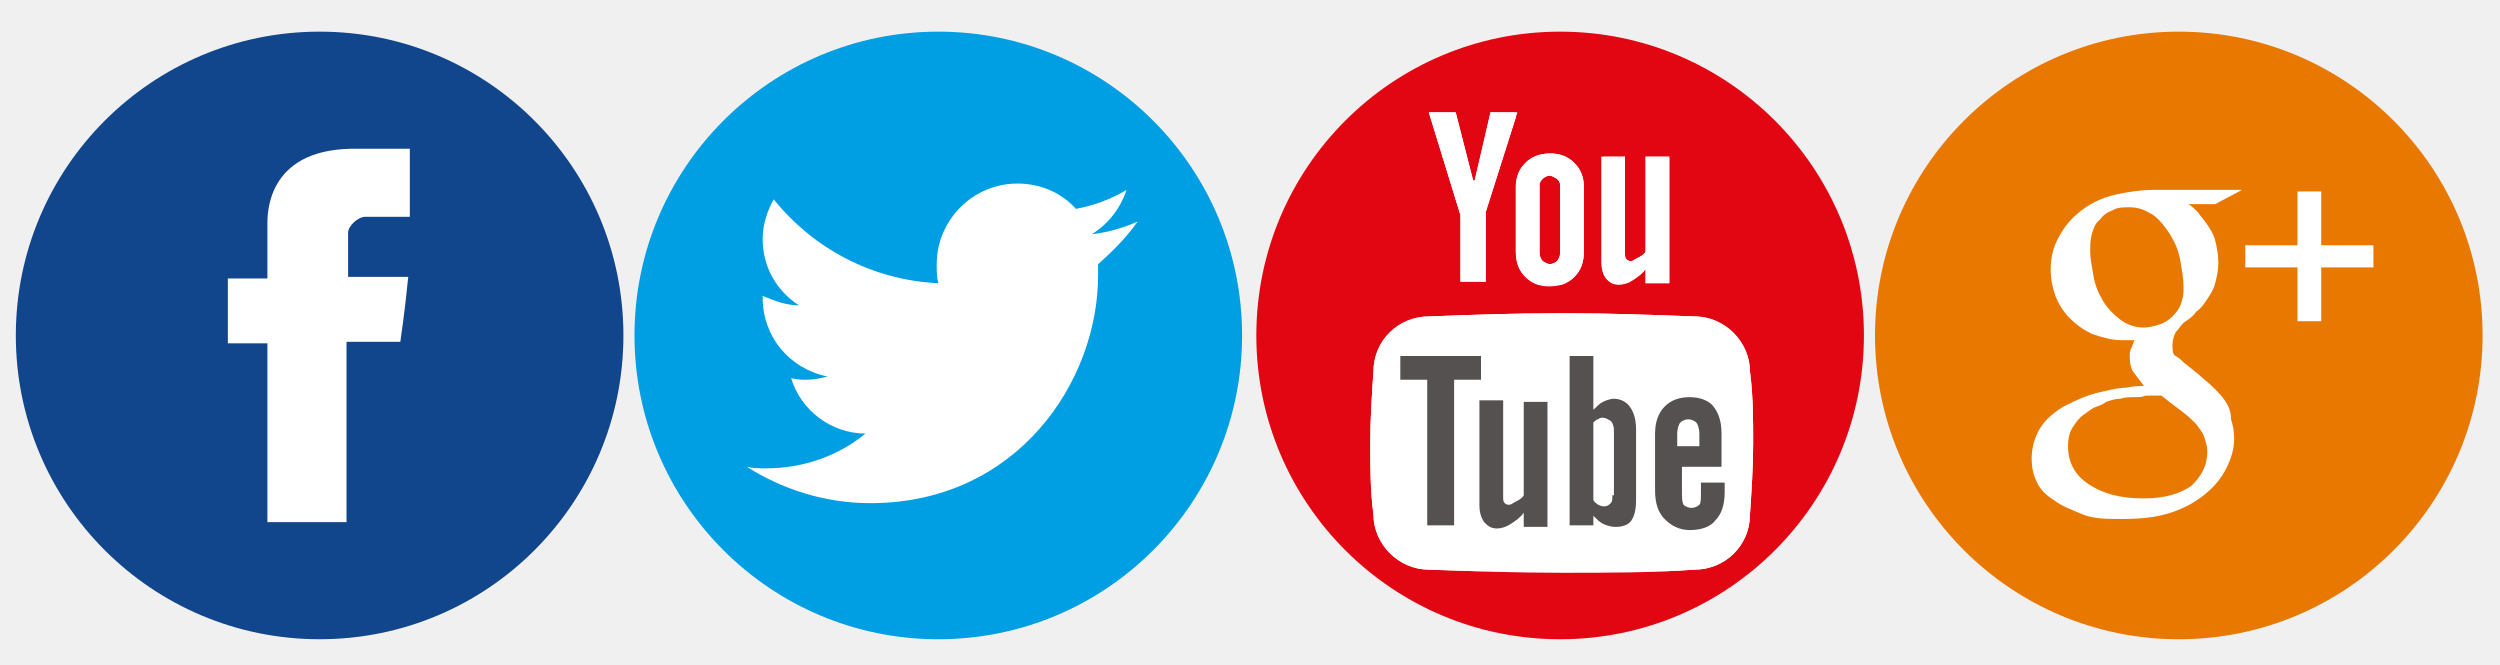
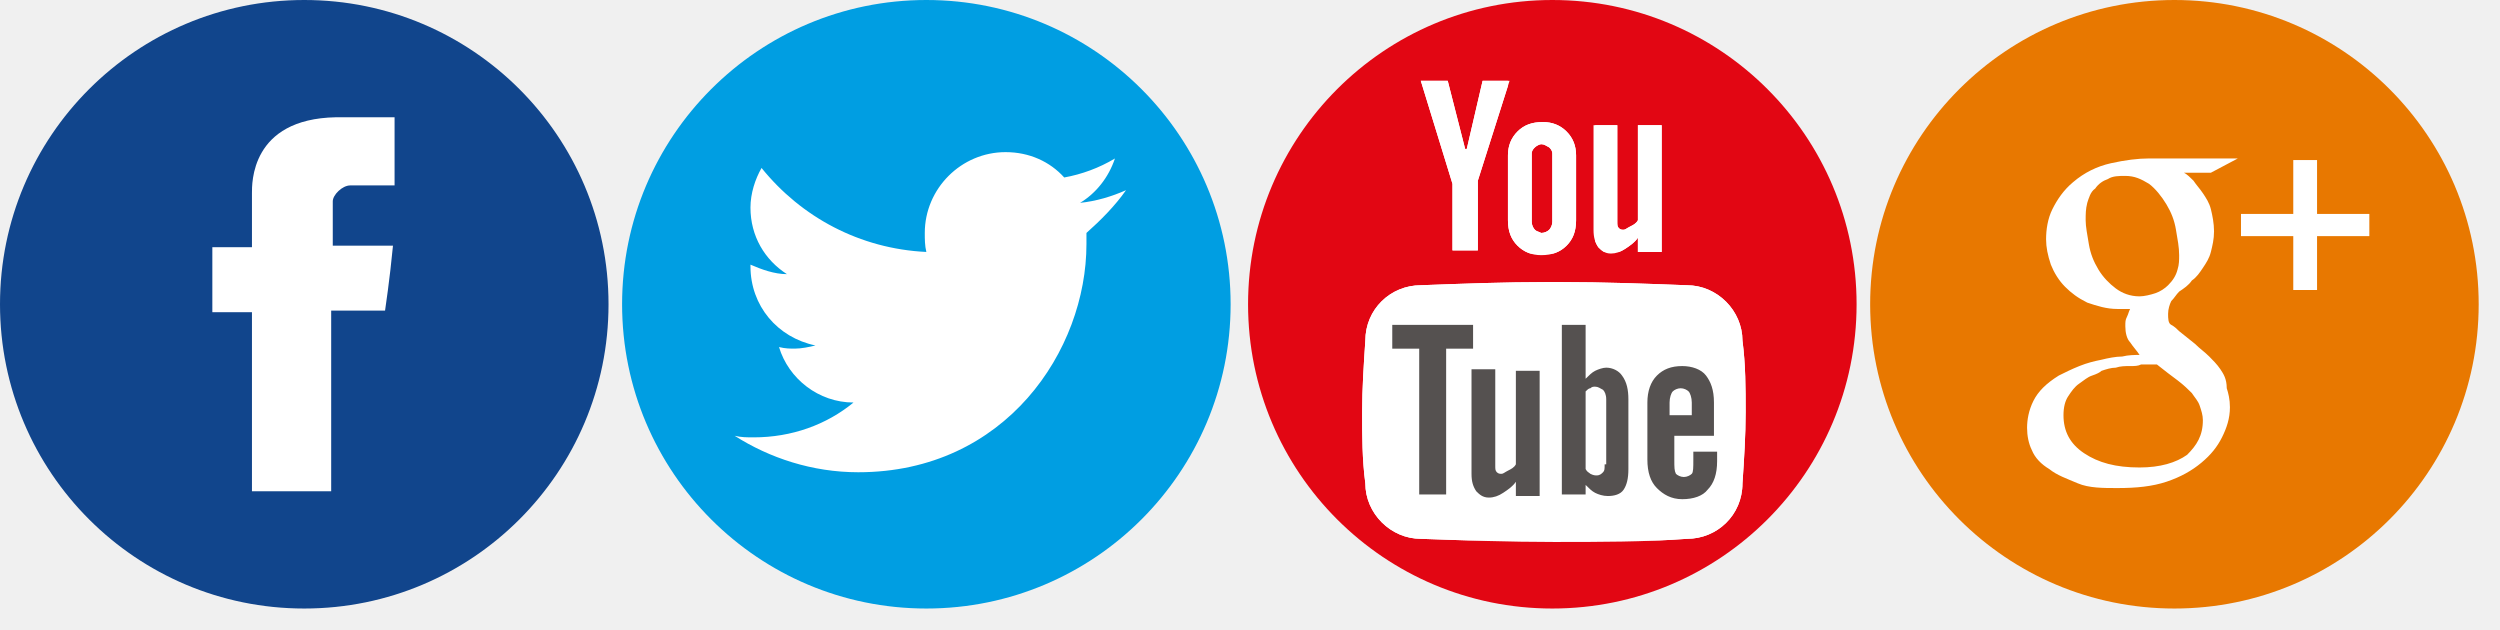
- <svg xmlns="http://www.w3.org/2000/svg" xmlns:xlink="http://www.w3.org/1999/xlink" version="1.1" id="Laag_1" x="0px" y="0px" width="158px" height="42px" viewBox="0 0 158 42" style="enable-background:new 0 0 158 42;" xml:space="preserve">
-   <style type="text/css">
- 
- 	.st0{clip-path:url(#SVGID_6_);fill:#FFFFFF;}
- 	.st1{fill:#11458C;}
- 	.st2{fill:#E20613;}
- 	.st3{fill:#E87800;}
- 	.st4{clip-path:url(#SVGID_8_);fill:#FFFFFF;}
- 	.st5{fill:#555150;}
- 	.st6{fill:#FFFFFF;}
- 	.st7{clip-path:url(#SVGID_2_);fill:#FFFFFF;}
- 	.st8{fill:#009EE2;}
- 	.st9{clip-path:url(#SVGID_4_);fill:#FFFFFF;}
- 
- </style>
+ <svg xmlns="http://www.w3.org/2000/svg" xmlns:xlink="http://www.w3.org/1999/xlink" version="1.1" id="Laag_1" x="0px" y="0px" width="129px" height="32.5px" viewBox="0 0 129 32.5" enable-background="new 0 0 129 32.5" xml:space="preserve">
  <g>
-     <circle class="st1" cx="20.2" cy="21.2" r="19.2" />
-     <path id="Facebook_1_" class="st6" d="M16.9,14.2c0,0.6,0,3.4,0,3.4h-2.5v4.1h2.5v11.3h5V21.6h3.4c0,0,0.3-2,0.5-4.1   c-0.4,0-3.8,0-3.8,0s0-2.4,0-2.8c0-0.4,0.6-1,1.1-1c0.5,0,1.7,0,2.8,0c0-0.6,0-2.5,0-4.3c-1.4,0-3,0-3.7,0   C16.8,9.5,16.9,13.6,16.9,14.2z" />
+     <circle fill="#11458C" cx="15.7" cy="15.7" r="15.7" />
+     <path id="Facebook_1_" fill="#FFFFFF" d="M13.001,9.976c0,0.49,0,2.781,0,2.781h-2.044v3.353h2.044v9.239h4.088v-9.322h2.78   c0,0,0.246-1.634,0.409-3.352c-0.327,0-3.107,0-3.107,0s0-1.962,0-2.289c0-0.328,0.491-0.818,0.899-0.818c0.409,0,1.39,0,2.29,0   c0-0.491,0-2.044,0-3.517c-1.145,0-2.453,0-3.025,0C12.919,6.133,13.001,9.485,13.001,9.976z" />
  </g>
  <g>
-     <circle class="st8" cx="59.3" cy="21.2" r="19.2" />
-     <path class="st6" d="M71.9,14c-0.9,0.4-1.9,0.7-2.9,0.8c1-0.6,1.8-1.6,2.2-2.8c-1,0.6-2.1,1-3.2,1.2c-0.9-1-2.2-1.6-3.7-1.6   c-2.8,0-5.1,2.3-5.1,5.1c0,0.4,0,0.8,0.1,1.2c-4.2-0.2-7.9-2.2-10.4-5.3c-0.4,0.7-0.7,1.6-0.7,2.5c0,1.8,0.9,3.3,2.3,4.2   c-0.8,0-1.6-0.3-2.3-0.6c0,0,0,0,0,0.1c0,2.5,1.7,4.5,4.1,5c-0.4,0.1-0.9,0.2-1.3,0.2c-0.3,0-0.6,0-1-0.1c0.6,2,2.5,3.5,4.7,3.5   c-1.7,1.4-3.9,2.2-6.3,2.2c-0.4,0-0.8,0-1.2-0.1c2.2,1.4,4.9,2.3,7.8,2.3c9.3,0,14.4-7.7,14.4-14.4c0-0.2,0-0.4,0-0.7   C70.3,15.9,71.2,15,71.9,14z" />
+     <circle fill="#009EE2" cx="47.8" cy="15.7" r="15.7" />
+     <path fill="#FFFFFF" d="M58.103,9.813c-0.736,0.327-1.553,0.572-2.371,0.654c0.818-0.49,1.472-1.309,1.799-2.29   c-0.818,0.491-1.717,0.818-2.617,0.981c-0.736-0.817-1.799-1.308-3.025-1.308c-2.29,0-4.17,1.881-4.17,4.17   c0,0.327,0,0.654,0.081,0.981c-3.434-0.164-6.459-1.798-8.504-4.334c-0.327,0.573-0.572,1.309-0.572,2.045   c0,1.472,0.736,2.698,1.881,3.434c-0.654,0-1.309-0.245-1.881-0.49c0,0,0,0,0,0.081c0,2.044,1.39,3.68,3.353,4.089   c-0.328,0.082-0.736,0.163-1.063,0.163c-0.245,0-0.491,0-0.817-0.081c0.491,1.635,2.044,2.862,3.844,2.862   c-1.391,1.145-3.189,1.798-5.152,1.798c-0.328,0-0.654,0-0.981-0.082c1.798,1.146,4.006,1.882,6.378,1.882   c7.604,0,11.775-6.297,11.775-11.776c0-0.163,0-0.327,0-0.572C56.795,11.366,57.531,10.63,58.103,9.813z" />
  </g>
  <g>
-     <circle class="st2" cx="98.6" cy="21.2" r="19.2" />
+     <circle fill="#E20613" cx="80.1" cy="15.7" r="15.7" />
    <g>
-       <defs>
-         <path id="SVGID_1_" d="M98.7,19.8c-0.1,0-0.3,0-0.4,0c-2.7,0-5.4,0.1-8,0.2c-1.9,0-3.5,1.5-3.5,3.5c-0.1,1.5-0.2,3-0.2,4.5     c0,1.5,0,3,0.2,4.5c0,1.9,1.6,3.5,3.5,3.5c2.8,0.1,5.6,0.2,8.4,0.2c2.9,0,5.7,0,8.4-0.2c1.9,0,3.5-1.5,3.5-3.5     c0.1-1.5,0.2-3,0.2-4.5c0-1.5,0-3-0.2-4.5c0-1.9-1.6-3.5-3.5-3.5c-2.6-0.1-5.3-0.2-8-0.2C99,19.8,98.9,19.8,98.7,19.8" />
-       </defs>
-       <use xlink:href="#SVGID_1_" style="overflow:visible;fill:#FFFFFF;" />
-       <clipPath id="SVGID_2_">
-         <use xlink:href="#SVGID_1_" style="overflow:visible;" />
-       </clipPath>
-       <rect x="86.6" y="19.8" class="st7" width="24.2" height="16.3" />
+       <g>
+         <path id="SVGID_1_" fill="#FFFFFF" d="M80.183,14.555c-0.083,0-0.245,0-0.328,0c-2.208,0-4.415,0.083-6.542,0.164     c-1.553,0-2.862,1.227-2.862,2.862c-0.081,1.227-0.164,2.453-0.164,3.68c0,1.226,0,2.452,0.164,3.679     c0,1.555,1.309,2.863,2.862,2.863c2.289,0.08,4.58,0.163,6.87,0.163c2.37,0,4.661,0,6.868-0.163c1.553,0,2.861-1.227,2.861-2.863     c0.083-1.227,0.163-2.453,0.163-3.679c0-1.227,0-2.453-0.163-3.68c0-1.555-1.309-2.862-2.861-2.862     c-2.127-0.082-4.335-0.164-6.543-0.164C80.428,14.555,80.346,14.555,80.183,14.555" />
+       </g>
+       <g>
+         <defs>
+           <path id="SVGID_2_" d="M80.183,14.555c-0.083,0-0.245,0-0.328,0c-2.208,0-4.415,0.083-6.542,0.164      c-1.553,0-2.862,1.227-2.862,2.862c-0.081,1.227-0.164,2.453-0.164,3.68c0,1.226,0,2.452,0.164,3.679      c0,1.555,1.309,2.863,2.862,2.863c2.289,0.08,4.58,0.163,6.87,0.163c2.37,0,4.661,0,6.868-0.163      c1.553,0,2.861-1.227,2.861-2.863c0.083-1.227,0.163-2.453,0.163-3.679c0-1.227,0-2.453-0.163-3.68      c0-1.555-1.309-2.862-2.861-2.862c-2.127-0.082-4.335-0.164-6.543-0.164C80.428,14.555,80.346,14.555,80.183,14.555" />
+         </defs>
+         <clipPath id="SVGID_4_">
+           <use xlink:href="#SVGID_2_" overflow="visible" />
+         </clipPath>
+         <rect x="70.287" y="14.555" clip-path="url(#SVGID_4_)" fill="#FFFFFF" width="19.788" height="13.328" />
+       </g>
    </g>
    <g>
-       <defs>
-         <polygon id="SVGID_3_" points="94.2,7.1 93.2,11.4 93.1,11.4 92,7.1 90.3,7.1 92.3,13.6 92.3,17.8 93.9,17.8 93.9,13.4 95.9,7.1         " />
-       </defs>
-       <use xlink:href="#SVGID_3_" style="overflow:visible;fill:#FFFFFF;" />
-       <clipPath id="SVGID_4_">
-         <use xlink:href="#SVGID_3_" style="overflow:visible;" />
-       </clipPath>
-       <rect x="90.3" y="7.1" class="st9" width="5.5" height="10.7" />
+       <g>
+         <polygon id="SVGID_3_" fill="#FFFFFF" points="76.502,4.17 75.685,7.686 75.602,7.686 74.703,4.17 73.313,4.17 74.948,9.486      74.948,12.92 76.257,12.92 76.257,9.322 77.893,4.17    " />
+       </g>
+       <g>
+         <defs>
+           <polygon id="SVGID_6_" points="76.502,4.17 75.685,7.686 75.602,7.686 74.703,4.17 73.313,4.17 74.948,9.486 74.948,12.92       76.257,12.92 76.257,9.322 77.893,4.17     " />
+         </defs>
+         <clipPath id="SVGID_8_">
+           <use xlink:href="#SVGID_6_" overflow="visible" />
+         </clipPath>
+         <rect x="73.313" y="4.17" clip-path="url(#SVGID_8_)" fill="#FFFFFF" width="4.497" height="8.75" />
+       </g>
    </g>
    <g>
-       <defs>
-         <path id="SVGID_5_" d="M97.5,16.5c-0.1-0.1-0.2-0.3-0.2-0.5v-4.3c0-0.2,0.1-0.3,0.2-0.4c0.1-0.1,0.3-0.2,0.4-0.2     c0.2,0,0.3,0.1,0.5,0.2c0.1,0.1,0.2,0.2,0.2,0.4V16c0,0.2-0.1,0.4-0.2,0.5c-0.1,0.1-0.3,0.2-0.5,0.2     C97.7,16.6,97.6,16.6,97.5,16.5 M96.4,10.3c-0.4,0.4-0.6,0.9-0.6,1.5l0,4.1c0,0.7,0.2,1.2,0.6,1.6c0.4,0.4,0.9,0.6,1.5,0.6     c0.7,0,1.2-0.2,1.6-0.6c0.4-0.4,0.6-0.9,0.6-1.6v-4.1c0-0.6-0.2-1.1-0.6-1.5c-0.4-0.4-0.9-0.6-1.5-0.6     C97.3,9.7,96.8,9.9,96.4,10.3" />
-       </defs>
-       <use xlink:href="#SVGID_5_" style="overflow:visible;fill:#FFFFFF;" />
-       <clipPath id="SVGID_6_">
-         <use xlink:href="#SVGID_5_" style="overflow:visible;" />
-       </clipPath>
-       <rect x="95.8" y="9.7" class="st0" width="4.3" height="8.3" />
+       <g>
+         <path id="SVGID_5_" fill="#FFFFFF" d="M79.201,11.856c-0.082-0.082-0.164-0.245-0.164-0.408V7.932     c0-0.163,0.083-0.246,0.164-0.327c0.081-0.081,0.245-0.164,0.327-0.164c0.164,0,0.245,0.083,0.41,0.164     c0.08,0.082,0.162,0.164,0.162,0.327v3.517c0,0.163-0.082,0.327-0.162,0.408c-0.083,0.083-0.246,0.164-0.41,0.164     C79.364,11.939,79.282,11.939,79.201,11.856 M78.301,6.787c-0.327,0.327-0.491,0.736-0.491,1.227v3.352     c0,0.573,0.164,0.981,0.491,1.309c0.327,0.327,0.735,0.491,1.226,0.491c0.572,0,0.98-0.164,1.309-0.491     c0.328-0.328,0.49-0.736,0.49-1.309V8.014c0-0.49-0.162-0.899-0.49-1.227c-0.328-0.328-0.736-0.49-1.227-0.49     C79.037,6.297,78.628,6.459,78.301,6.787" />
+       </g>
+       <g>
+         <defs>
+           <path id="SVGID_9_" d="M79.201,11.856c-0.082-0.082-0.164-0.245-0.164-0.408V7.932c0-0.163,0.083-0.246,0.164-0.327      c0.081-0.081,0.245-0.164,0.327-0.164c0.164,0,0.245,0.083,0.41,0.164c0.08,0.082,0.162,0.164,0.162,0.327v3.517      c0,0.163-0.082,0.327-0.162,0.408c-0.083,0.083-0.246,0.164-0.41,0.164C79.364,11.939,79.282,11.939,79.201,11.856       M78.301,6.787c-0.327,0.327-0.491,0.736-0.491,1.227v3.352c0,0.573,0.164,0.981,0.491,1.309      c0.327,0.327,0.735,0.491,1.226,0.491c0.572,0,0.98-0.164,1.309-0.491c0.328-0.328,0.49-0.736,0.49-1.309V8.014      c0-0.49-0.162-0.899-0.49-1.227c-0.328-0.328-0.736-0.49-1.227-0.49C79.037,6.297,78.628,6.459,78.301,6.787" />
+         </defs>
+         <clipPath id="SVGID_10_">
+           <use xlink:href="#SVGID_9_" overflow="visible" />
+         </clipPath>
+         <rect x="77.81" y="6.297" clip-path="url(#SVGID_10_)" fill="#FFFFFF" width="3.516" height="6.786" />
+       </g>
    </g>
    <g>
-       <defs>
-         <path id="SVGID_7_" d="M104,9.9v6c-0.1,0.2-0.3,0.3-0.5,0.4c-0.2,0.1-0.3,0.2-0.4,0.2c-0.1,0-0.2,0-0.3-0.1     c-0.1-0.1-0.1-0.2-0.1-0.4V9.9h-1.5v6.6c0,0.5,0.1,0.8,0.3,1.1c0.2,0.2,0.4,0.4,0.8,0.4c0.3,0,0.6-0.1,0.9-0.3     c0.3-0.2,0.6-0.4,0.8-0.7v0.9h1.5V9.9H104z" />
-       </defs>
-       <use xlink:href="#SVGID_7_" style="overflow:visible;fill:#FFFFFF;" />
-       <clipPath id="SVGID_8_">
-         <use xlink:href="#SVGID_7_" style="overflow:visible;" />
-       </clipPath>
-       <rect x="101.3" y="9.9" class="st4" width="4.2" height="8" />
+       <g>
+         <path id="SVGID_7_" fill="#FFFFFF" d="M84.516,6.459v4.906c-0.082,0.164-0.245,0.246-0.408,0.328     c-0.165,0.082-0.245,0.163-0.328,0.163c-0.082,0-0.162,0-0.245-0.082c-0.082-0.082-0.082-0.164-0.082-0.327V6.459h-1.227v5.397     c0,0.409,0.082,0.654,0.245,0.9c0.165,0.164,0.328,0.327,0.655,0.327c0.245,0,0.491-0.082,0.736-0.245     c0.245-0.163,0.49-0.327,0.653-0.572v0.736h1.227V6.459H84.516z" />
+       </g>
+       <g>
+         <defs>
+           <path id="SVGID_11_" d="M84.516,6.459v4.906c-0.082,0.164-0.245,0.246-0.408,0.328c-0.165,0.082-0.245,0.163-0.328,0.163      c-0.082,0-0.162,0-0.245-0.082c-0.082-0.082-0.082-0.164-0.082-0.327V6.459h-1.227v5.397c0,0.409,0.082,0.654,0.245,0.9      c0.165,0.164,0.328,0.327,0.655,0.327c0.245,0,0.491-0.082,0.736-0.245c0.245-0.163,0.49-0.327,0.653-0.572v0.736h1.227V6.459      H84.516z" />
+         </defs>
+         <clipPath id="SVGID_12_">
+           <use xlink:href="#SVGID_11_" overflow="visible" />
+         </clipPath>
+         <rect x="82.308" y="6.459" clip-path="url(#SVGID_12_)" fill="#FFFFFF" width="3.435" height="6.542" />
+       </g>
    </g>
-     <path class="st5" d="M93.6,22.5h-5.1V24h1.7v9.2h1.7V24h1.7V22.5z M96.3,31.3c-0.1,0.2-0.3,0.3-0.5,0.4c-0.2,0.1-0.3,0.2-0.4,0.2   c-0.1,0-0.2,0-0.3-0.1c-0.1-0.1-0.1-0.2-0.1-0.4v-6.1h-1.5v6.6c0,0.5,0.1,0.8,0.3,1.1c0.2,0.2,0.4,0.4,0.8,0.4   c0.3,0,0.6-0.1,0.9-0.3c0.3-0.2,0.6-0.4,0.8-0.7v0.9h1.5v-7.9h-1.5V31.3z M102,25.2c-0.2,0-0.5,0.1-0.7,0.2   c-0.2,0.1-0.4,0.3-0.6,0.5v-3.4h-1.5v10.7h1.5v-0.6c0.2,0.2,0.4,0.4,0.6,0.5c0.2,0.1,0.5,0.2,0.8,0.2c0.4,0,0.8-0.1,1-0.4   c0.2-0.3,0.3-0.7,0.3-1.3v-4.4c0-0.6-0.1-1.1-0.4-1.5C102.8,25.4,102.4,25.2,102,25.2 M101.9,31.3c0,0.3,0,0.4-0.1,0.5   c-0.1,0.1-0.2,0.2-0.4,0.2c-0.1,0-0.2,0-0.4-0.1c-0.1-0.1-0.2-0.1-0.3-0.3v-4.9c0.1-0.1,0.2-0.2,0.3-0.2c0.1-0.1,0.2-0.1,0.3-0.1   c0.2,0,0.3,0.1,0.5,0.2c0.1,0.1,0.2,0.3,0.2,0.6V31.3z M108.8,29.4v-2c0-0.8-0.2-1.3-0.5-1.7s-0.9-0.6-1.5-0.6   c-0.7,0-1.2,0.2-1.6,0.6c-0.4,0.4-0.6,1-0.6,1.7V31c0,0.8,0.2,1.4,0.6,1.8c0.4,0.4,0.9,0.7,1.6,0.7c0.7,0,1.3-0.2,1.6-0.6   c0.4-0.4,0.6-1,0.6-1.8v-0.6h-1.5v0.5c0,0.5,0,0.8-0.1,0.9c-0.1,0.1-0.3,0.2-0.5,0.2c-0.2,0-0.4-0.1-0.5-0.2   c-0.1-0.2-0.1-0.4-0.1-0.9v-1.5H108.8z M106,27.4c0-0.3,0.1-0.6,0.2-0.7c0.1-0.1,0.3-0.2,0.5-0.2c0.2,0,0.4,0.1,0.5,0.2   c0.1,0.1,0.2,0.4,0.2,0.7v0.8H106V27.4z" />
+     <path fill="#555150" d="M76.011,16.763h-4.17v1.227h1.39v7.523h1.39v-7.523h1.39V16.763L76.011,16.763z M78.219,23.958   c-0.082,0.165-0.245,0.245-0.409,0.328c-0.164,0.082-0.245,0.163-0.326,0.163c-0.083,0-0.164,0-0.246-0.081   c-0.082-0.082-0.082-0.165-0.082-0.327v-4.988H75.93v5.396c0,0.41,0.082,0.655,0.245,0.9c0.164,0.163,0.328,0.326,0.654,0.326   c0.246,0,0.491-0.081,0.736-0.246c0.245-0.162,0.49-0.325,0.654-0.57v0.735h1.227v-6.46h-1.227V23.958L78.219,23.958z    M82.881,18.971c-0.165,0-0.41,0.082-0.573,0.164c-0.163,0.081-0.327,0.245-0.49,0.409v-2.781h-1.227v8.75h1.227v-0.491   c0.163,0.163,0.327,0.328,0.49,0.408c0.163,0.083,0.408,0.165,0.653,0.165c0.328,0,0.656-0.082,0.818-0.327   c0.163-0.246,0.246-0.573,0.246-1.064v-3.597c0-0.491-0.083-0.9-0.328-1.227C83.534,19.135,83.207,18.971,82.881,18.971    M82.799,23.958c0,0.245,0,0.328-0.083,0.41c-0.08,0.081-0.163,0.163-0.325,0.163c-0.083,0-0.165,0-0.328-0.082   c-0.082-0.081-0.163-0.081-0.245-0.246v-4.006c0.082-0.082,0.163-0.163,0.245-0.163c0.082-0.082,0.163-0.082,0.245-0.082   c0.163,0,0.245,0.082,0.408,0.163c0.083,0.082,0.165,0.246,0.165,0.491v3.352H82.799z M88.44,22.406V20.77   c0-0.655-0.163-1.064-0.408-1.39c-0.245-0.327-0.735-0.491-1.227-0.491c-0.573,0-0.981,0.164-1.309,0.491   c-0.328,0.326-0.491,0.817-0.491,1.39v2.943c0,0.655,0.163,1.146,0.491,1.472c0.327,0.328,0.735,0.573,1.309,0.573   c0.571,0,1.062-0.163,1.308-0.49c0.327-0.328,0.49-0.818,0.49-1.473v-0.49h-1.227v0.408c0,0.41,0,0.655-0.08,0.736   c-0.083,0.082-0.246,0.164-0.41,0.164c-0.163,0-0.326-0.082-0.408-0.164c-0.083-0.163-0.083-0.326-0.083-0.736v-1.227h2.045V22.406   z M86.15,20.77c0-0.246,0.082-0.491,0.165-0.573c0.08-0.082,0.245-0.163,0.408-0.163s0.327,0.081,0.408,0.163   c0.082,0.082,0.165,0.327,0.165,0.573v0.654H86.15V20.77z" />
  </g>
  <g>
-     <circle class="st3" cx="137.7" cy="21.2" r="19.2" />
-     <polygon class="st6" points="146.7,15.5 146.7,12.1 145.2,12.1 145.2,15.5 141.9,15.5 141.9,16.9 145.2,16.9 145.2,20.3    146.7,20.3 146.7,16.9 150,16.9 150,15.5  " />
-     <path class="st6" d="M140.6,25.3c-0.2-0.3-0.5-0.6-0.7-0.8c-0.3-0.3-0.6-0.5-0.9-0.8l-1-0.8c-0.1-0.1-0.3-0.3-0.5-0.4   s-0.2-0.4-0.2-0.7s0.1-0.6,0.2-0.8c0.2-0.2,0.3-0.4,0.5-0.6c0.3-0.2,0.6-0.4,0.8-0.7c0.3-0.2,0.5-0.5,0.7-0.8   c0.2-0.3,0.4-0.6,0.5-1c0.1-0.4,0.2-0.8,0.2-1.3c0-0.5-0.1-1-0.2-1.4c-0.1-0.4-0.3-0.7-0.5-1c-0.2-0.3-0.4-0.5-0.6-0.8   c-0.2-0.2-0.4-0.4-0.6-0.5h1.7l1.7-0.9h-5.6c-0.7,0-1.5,0.1-2.4,0.3s-1.7,0.6-2.4,1.2c-0.6,0.5-1,1.1-1.3,1.7   c-0.3,0.6-0.4,1.3-0.4,1.9c0,0.5,0.1,1,0.3,1.6c0.2,0.5,0.5,1,0.9,1.4c0.4,0.4,0.8,0.7,1.4,1c0.6,0.2,1.2,0.4,1.9,0.4   c0.1,0,0.3,0,0.4,0c0.1,0,0.3,0,0.4,0c-0.1,0.2-0.1,0.3-0.2,0.5c-0.1,0.2-0.1,0.3-0.1,0.6c0,0.4,0.1,0.8,0.3,1   c0.2,0.3,0.4,0.5,0.6,0.8c-0.3,0-0.7,0-1.1,0.1c-0.4,0-0.9,0.1-1.3,0.2c-0.5,0.1-0.9,0.2-1.4,0.4c-0.5,0.2-0.9,0.4-1.3,0.6   c-0.8,0.5-1.3,1-1.6,1.6c-0.3,0.6-0.4,1.2-0.4,1.7c0,0.5,0.1,1,0.3,1.4c0.2,0.5,0.6,0.9,1.1,1.2c0.5,0.4,1.1,0.6,1.8,0.9   s1.6,0.3,2.5,0.3c1.2,0,2.2-0.1,3.1-0.4c0.9-0.3,1.6-0.7,2.2-1.2c0.6-0.5,1-1,1.3-1.6c0.3-0.6,0.5-1.2,0.5-1.9   c0-0.5-0.1-0.9-0.2-1.2C141,25.9,140.8,25.6,140.6,25.3z M135.5,20.7c-0.6,0-1.1-0.2-1.5-0.5c-0.4-0.3-0.8-0.7-1.1-1.2   c-0.3-0.5-0.5-1-0.6-1.6c-0.1-0.6-0.2-1.1-0.2-1.5c0-0.4,0-0.7,0.1-1.1c0.1-0.3,0.2-0.7,0.5-0.9c0.2-0.3,0.5-0.5,0.8-0.6   c0.3-0.2,0.7-0.2,1.1-0.2c0.6,0,1,0.2,1.5,0.5c0.4,0.3,0.8,0.8,1.1,1.3c0.3,0.5,0.5,1,0.6,1.6c0.1,0.6,0.2,1.1,0.2,1.6   c0,0.3,0,0.6-0.1,0.9c-0.1,0.4-0.3,0.7-0.6,1c-0.2,0.2-0.5,0.4-0.8,0.5C136.2,20.6,135.8,20.7,135.5,20.7z M138.5,30.7   c-0.7,0.5-1.7,0.8-3,0.8c-1.5,0-2.6-0.3-3.5-0.9c-0.9-0.6-1.3-1.4-1.3-2.4c0-0.5,0.1-0.9,0.3-1.2s0.4-0.6,0.7-0.8   c0.3-0.2,0.5-0.4,0.8-0.5c0.3-0.1,0.5-0.2,0.6-0.3c0.3-0.1,0.6-0.2,0.9-0.2c0.3-0.1,0.6-0.1,0.9-0.1c0.3,0,0.5,0,0.7-0.1   c0.2,0,0.3,0,0.4,0c0.1,0,0.3,0,0.3,0c0.1,0,0.2,0,0.3,0c0.5,0.4,0.9,0.7,1.3,1c0.4,0.3,0.7,0.6,0.9,0.8c0.2,0.3,0.4,0.5,0.5,0.8   c0.1,0.3,0.2,0.6,0.2,0.9C139.5,29.5,139.1,30.1,138.5,30.7z" />
+     <circle fill="#E87800" cx="112.2" cy="15.7" r="15.7" />
+     <polygon fill="#FFFFFF" points="119.56,11.039 119.56,8.259 118.333,8.259 118.333,11.039 115.635,11.039 115.635,12.184    118.333,12.184 118.333,14.964 119.56,14.964 119.56,12.184 122.258,12.184 122.258,11.039  " />
+     <path fill="#FFFFFF" d="M114.571,19.052c-0.163-0.245-0.409-0.49-0.572-0.654c-0.246-0.245-0.491-0.409-0.736-0.654l-0.817-0.654   c-0.081-0.082-0.245-0.246-0.409-0.327c-0.163-0.082-0.163-0.328-0.163-0.573s0.082-0.49,0.163-0.654   c0.164-0.164,0.245-0.327,0.409-0.491c0.245-0.164,0.49-0.327,0.654-0.572c0.245-0.164,0.408-0.409,0.572-0.654   c0.164-0.245,0.327-0.491,0.409-0.818c0.081-0.327,0.163-0.654,0.163-1.063c0-0.409-0.082-0.817-0.163-1.145   c-0.082-0.328-0.245-0.573-0.409-0.818c-0.164-0.246-0.327-0.409-0.49-0.654c-0.164-0.163-0.327-0.327-0.491-0.409h1.391   l1.39-0.736h-4.579c-0.572,0-1.227,0.082-1.962,0.245c-0.736,0.164-1.391,0.491-1.963,0.981c-0.49,0.409-0.818,0.899-1.063,1.39   c-0.245,0.49-0.327,1.063-0.327,1.554c0,0.409,0.082,0.817,0.246,1.308c0.163,0.409,0.409,0.818,0.735,1.145   c0.327,0.327,0.654,0.572,1.146,0.817c0.49,0.164,0.981,0.327,1.553,0.327c0.082,0,0.246,0,0.327,0c0.082,0,0.245,0,0.328,0   c-0.083,0.164-0.083,0.245-0.164,0.409c-0.082,0.164-0.082,0.245-0.082,0.491c0,0.327,0.082,0.655,0.246,0.817   c0.162,0.246,0.326,0.409,0.49,0.655c-0.245,0-0.573,0-0.899,0.082c-0.327,0-0.736,0.082-1.063,0.164   c-0.409,0.082-0.735,0.164-1.145,0.327c-0.409,0.164-0.736,0.328-1.063,0.491c-0.655,0.409-1.064,0.818-1.31,1.308   c-0.245,0.491-0.326,0.981-0.326,1.39s0.081,0.817,0.245,1.146c0.164,0.408,0.49,0.735,0.899,0.98   c0.408,0.327,0.899,0.491,1.472,0.736s1.309,0.245,2.044,0.245c0.981,0,1.799-0.082,2.535-0.327c0.735-0.246,1.309-0.572,1.8-0.981   c0.49-0.408,0.817-0.817,1.063-1.309c0.245-0.49,0.409-0.98,0.409-1.553c0-0.409-0.083-0.736-0.164-0.981   C114.898,19.543,114.734,19.298,114.571,19.052z M110.401,15.292c-0.49,0-0.899-0.164-1.227-0.409   c-0.328-0.246-0.654-0.572-0.899-0.981c-0.246-0.409-0.409-0.817-0.491-1.308c-0.081-0.491-0.164-0.9-0.164-1.227   c0-0.327,0-0.572,0.083-0.9c0.081-0.245,0.163-0.572,0.408-0.736c0.164-0.245,0.409-0.409,0.654-0.491   c0.245-0.163,0.572-0.163,0.899-0.163c0.491,0,0.817,0.163,1.227,0.409c0.327,0.245,0.654,0.654,0.899,1.063   s0.409,0.818,0.49,1.309c0.083,0.491,0.164,0.899,0.164,1.308c0,0.245,0,0.491-0.081,0.736c-0.083,0.327-0.246,0.573-0.491,0.818   c-0.164,0.164-0.409,0.327-0.654,0.409C110.974,15.209,110.646,15.292,110.401,15.292z M112.854,23.469   c-0.573,0.408-1.391,0.653-2.453,0.653c-1.227,0-2.126-0.245-2.862-0.736c-0.736-0.49-1.063-1.144-1.063-1.961   c0-0.409,0.081-0.736,0.245-0.981c0.163-0.245,0.327-0.49,0.572-0.654c0.245-0.164,0.409-0.327,0.654-0.409   c0.245-0.082,0.408-0.164,0.49-0.245c0.246-0.083,0.491-0.164,0.736-0.164c0.245-0.083,0.49-0.083,0.736-0.083   c0.245,0,0.408,0,0.571-0.082c0.164,0,0.246,0,0.327,0c0.082,0,0.245,0,0.245,0c0.083,0,0.164,0,0.245,0   c0.409,0.328,0.736,0.573,1.064,0.818c0.326,0.245,0.571,0.49,0.735,0.654c0.163,0.246,0.327,0.409,0.408,0.654   c0.083,0.246,0.164,0.491,0.164,0.736C113.672,22.487,113.345,22.978,112.854,23.469z" />
  </g>
</svg>
